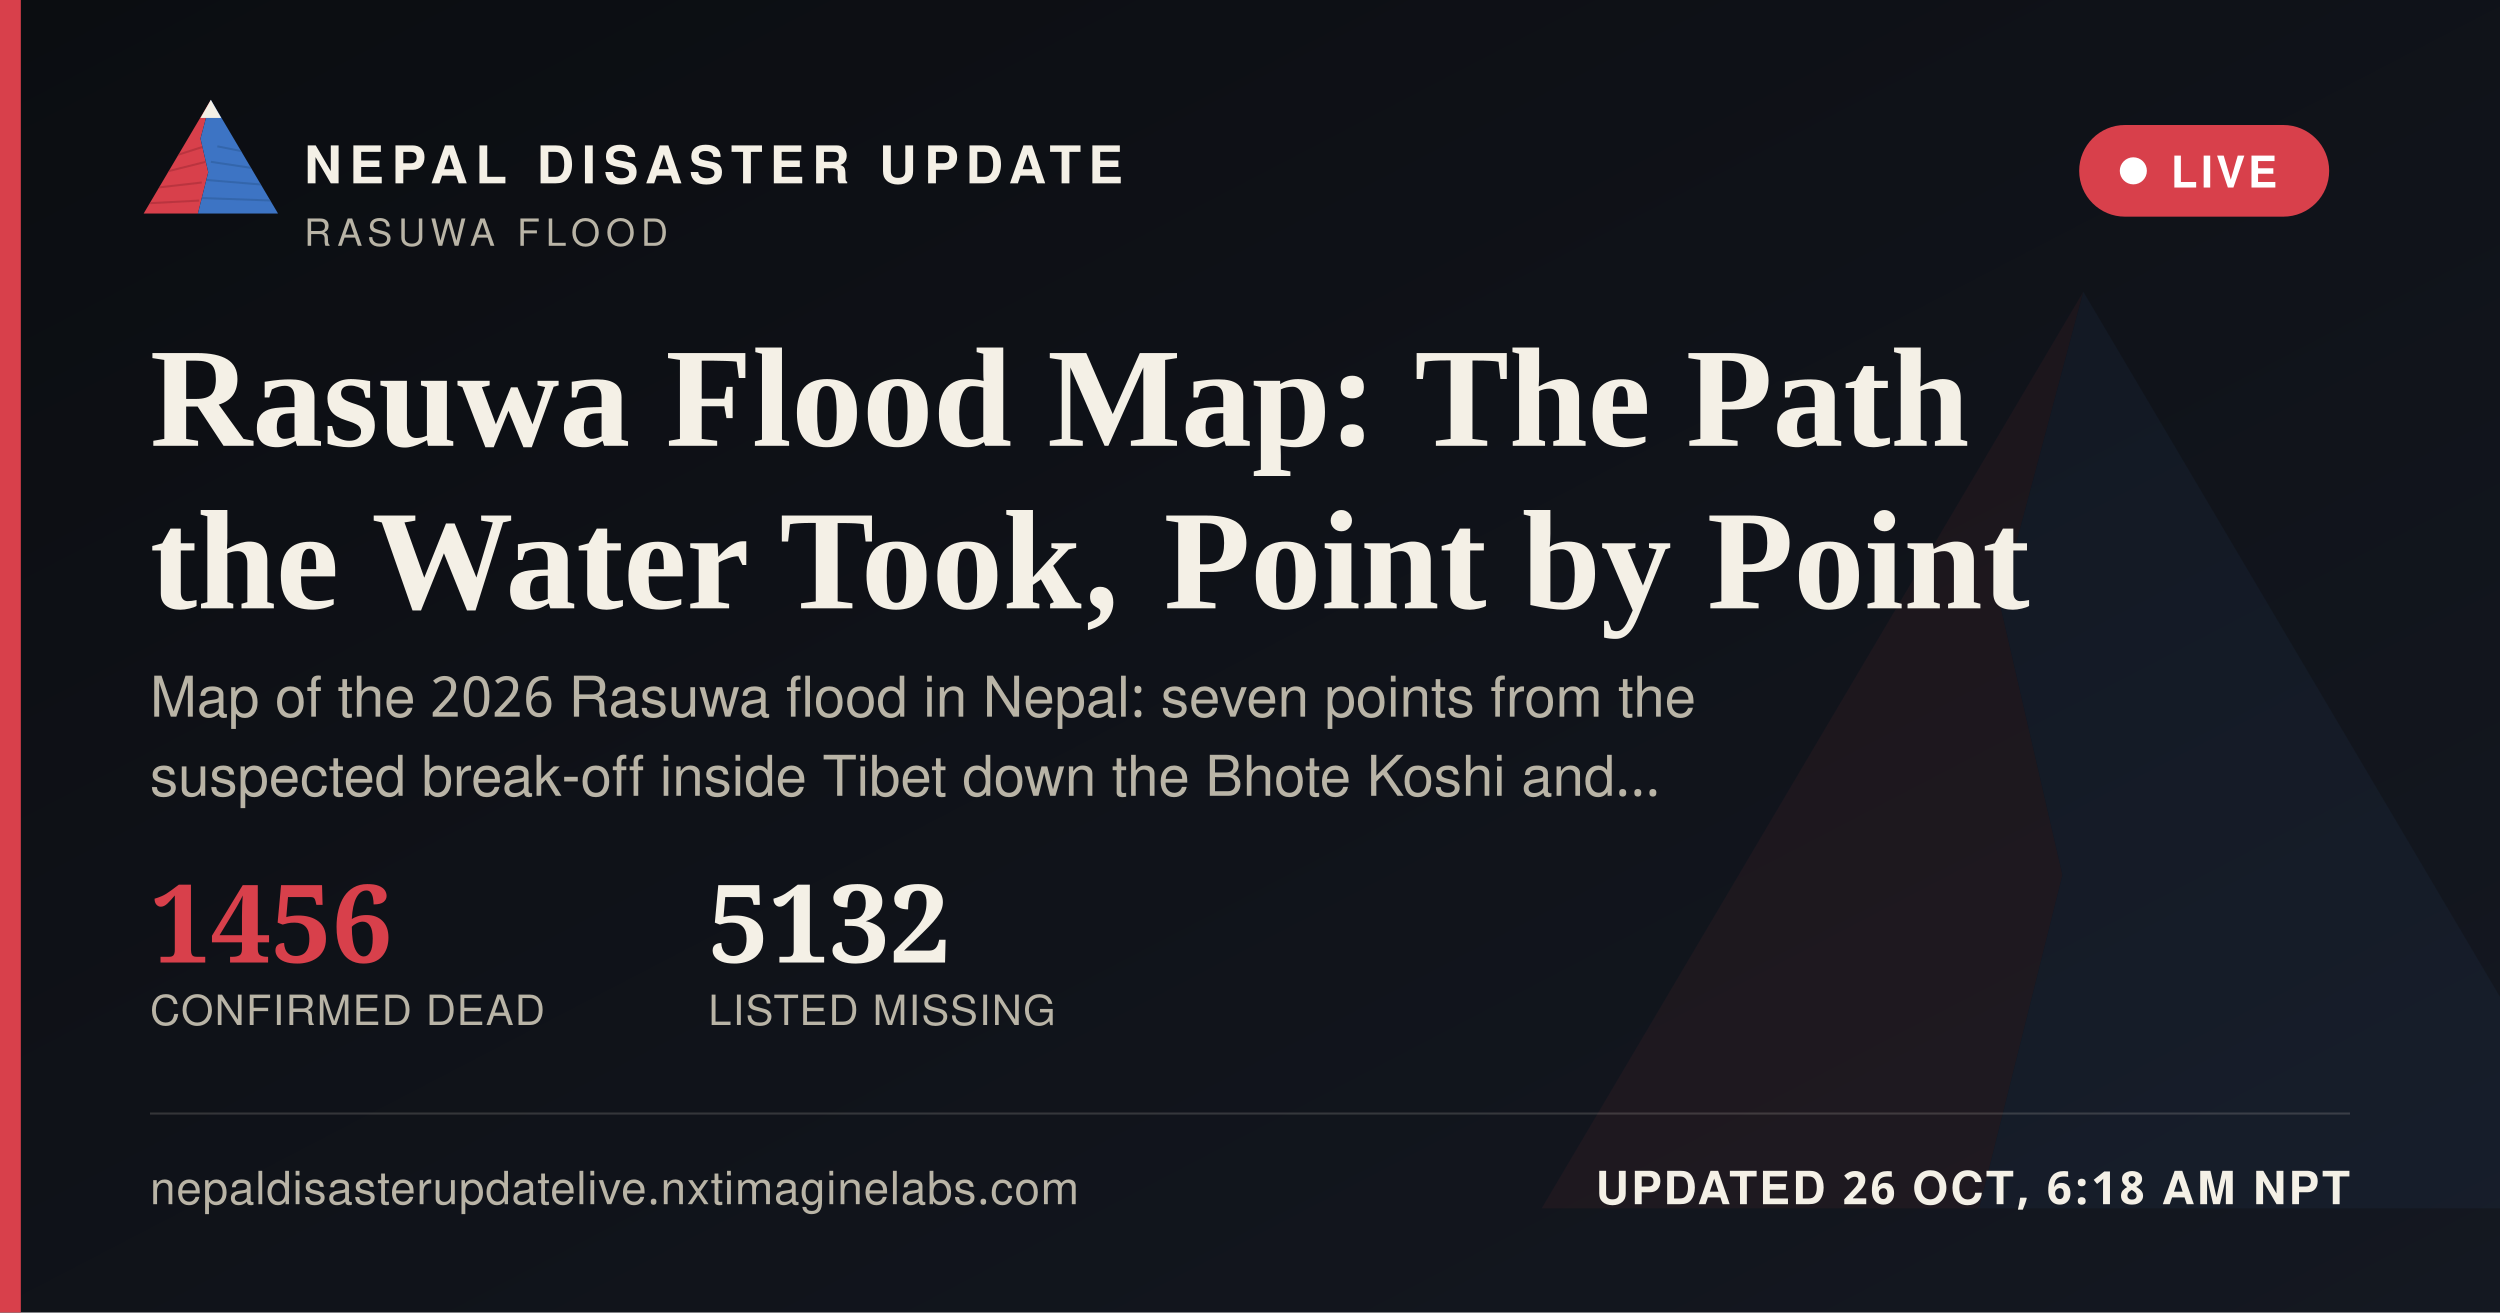
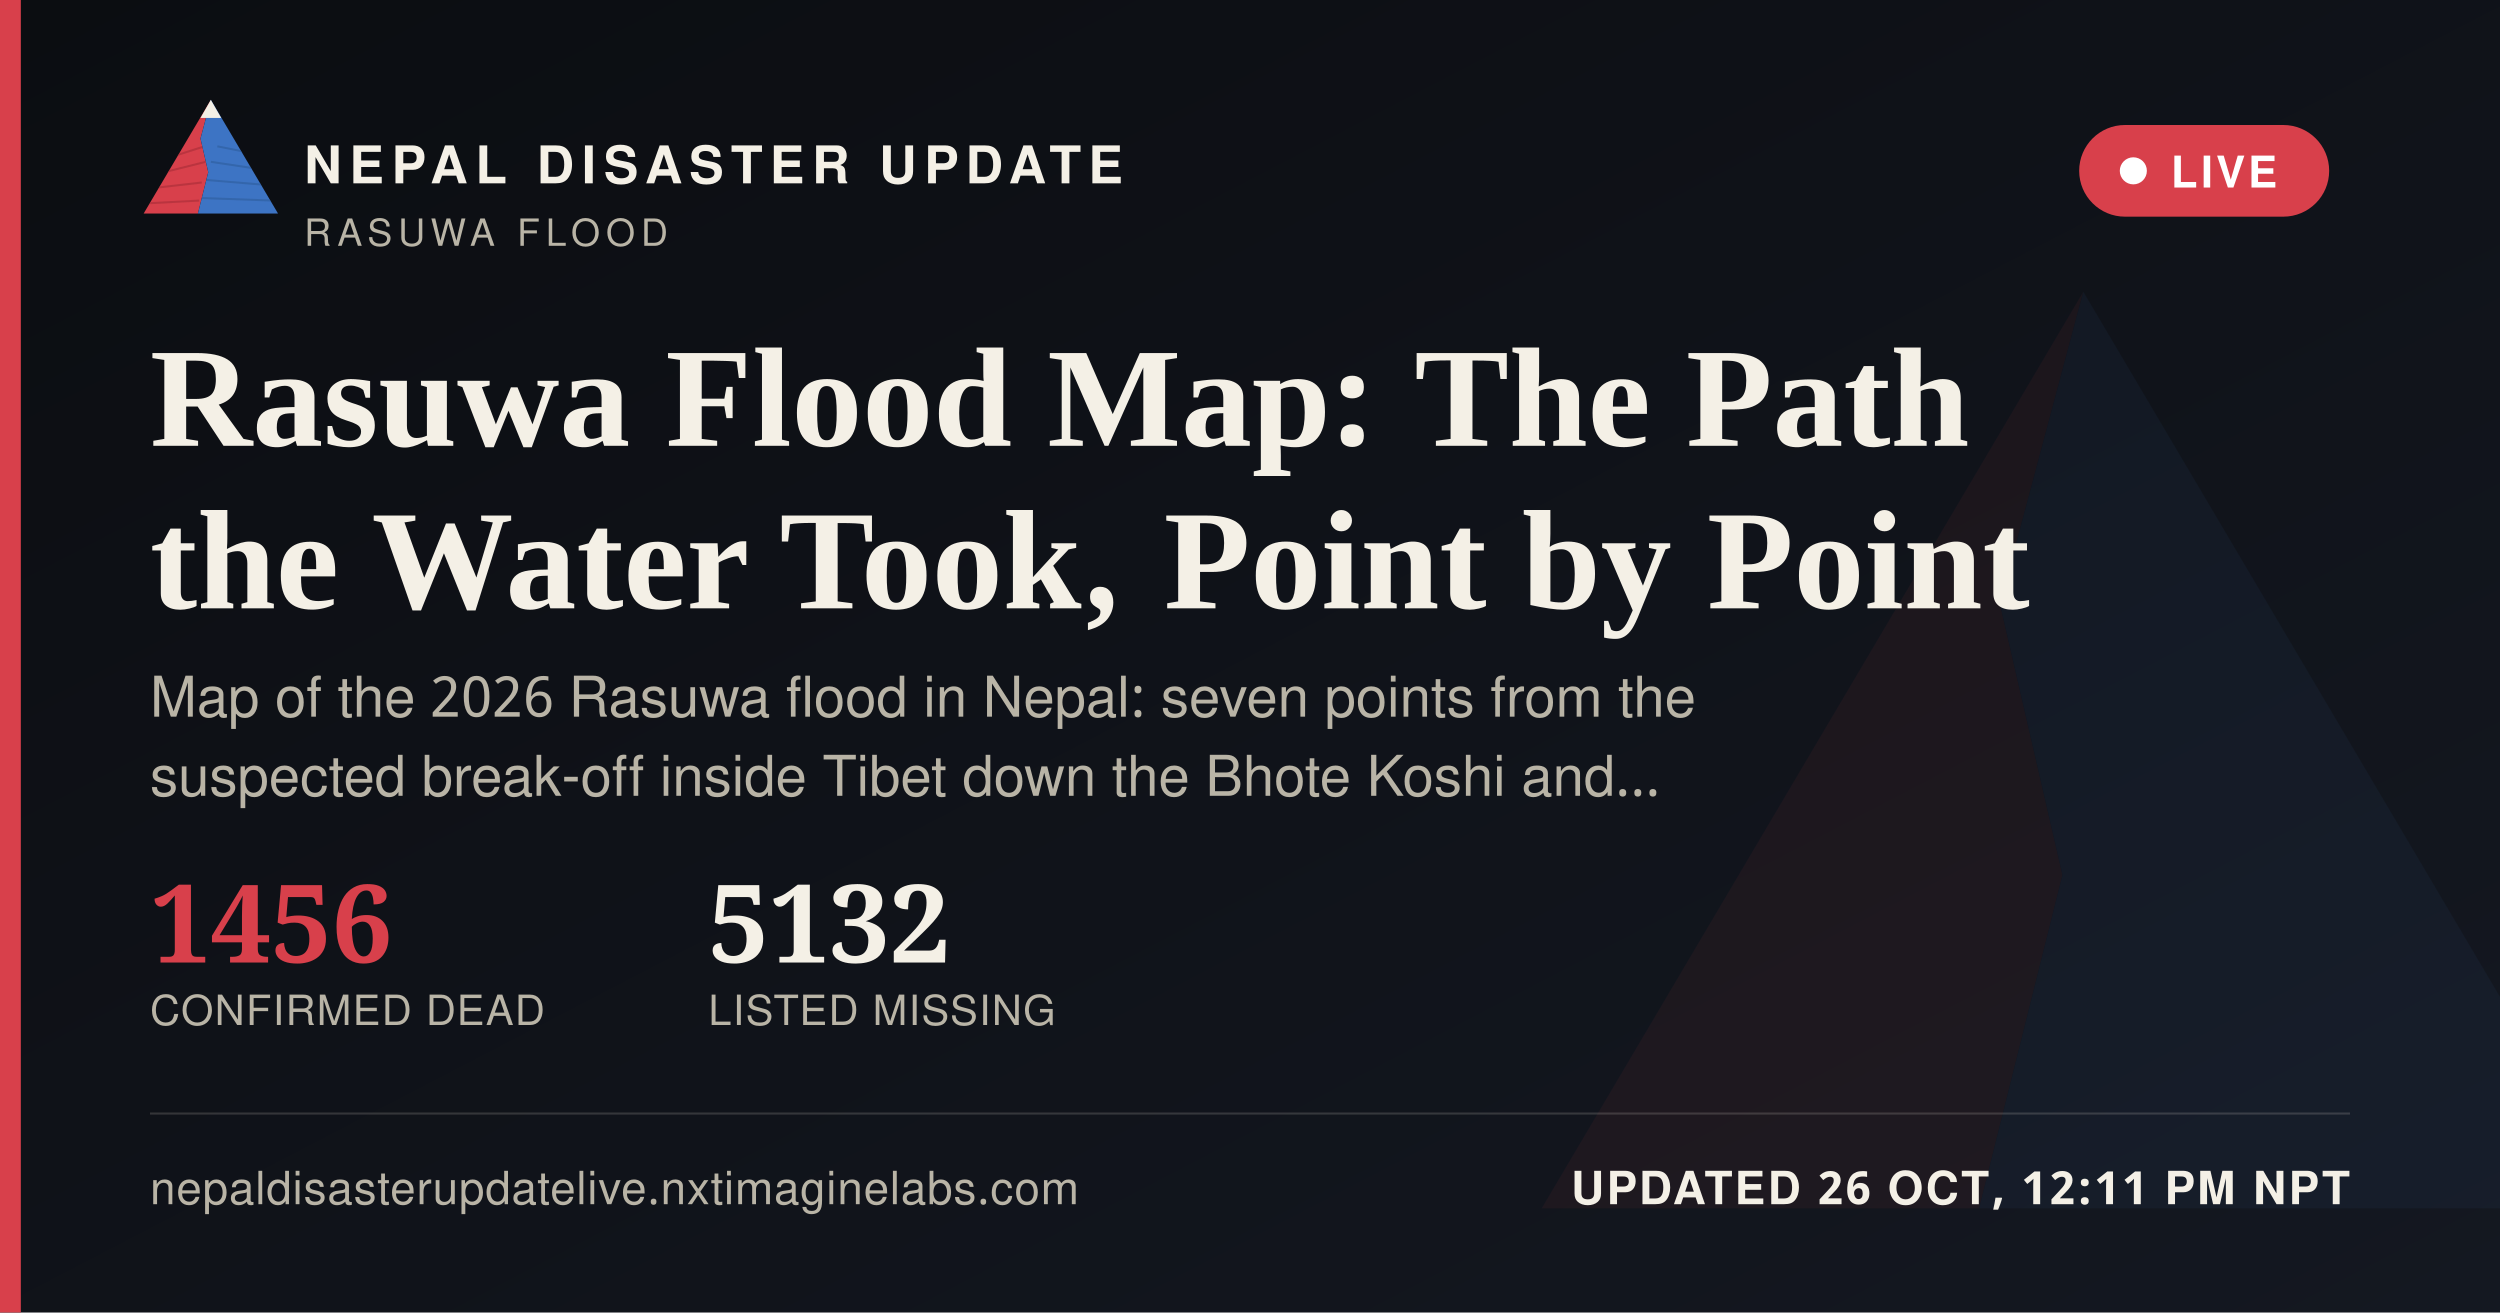
<svg xmlns="http://www.w3.org/2000/svg" width="1200" height="630" viewBox="0 0 1200 630">
  <defs>
    <linearGradient id="ogbg" x1="0" y1="0" x2="1" y2="1">
      <stop offset="0" stop-color="#0B0D11" />
      <stop offset="1" stop-color="#141821" />
    </linearGradient>
  </defs>
  <rect width="1200" height="630" fill="url(#ogbg)" />
  <g transform="translate(700,60) scale(5)" opacity="0.06">
    <polygon points="60,16 52,46 58,72 50,104 8,104" fill="#D8404B" />
    <polygon points="60,16 112,104 50,104 58,72 52,46" fill="#3D74C4" />
  </g>
  <rect x="0" y="0" width="10" height="630" fill="#D8404B" />
  <g transform="translate(64,38) scale(0.62)">
    <g>
      <defs>
        <clipPath id="ogLc">
          <polygon points="60,16 52,46 58,72 50,104 8,104" />
        </clipPath>
        <clipPath id="ogRc">
          <polygon points="60,16 112,104 50,104 58,72 52,46" />
        </clipPath>
      </defs>
      <polygon points="60,16 52,46 58,72 50,104 8,104" fill="#D8404B" />
      <g clip-path="url(#ogLc)" stroke="#A32A34" stroke-width="1.6" fill="none" opacity="0.55">
        <path d="M30,60 L55,52" />
        <path d="M24,72 L56,64" />
        <path d="M18,84 L53,80" />
        <path d="M13,96 L51,94" />
      </g>
      <polygon points="60,16 112,104 50,104 58,72 52,46" fill="#3D74C4" />
      <g clip-path="url(#ogRc)" stroke="#2A5793" stroke-width="1.6" fill="none" opacity="0.5">
        <path d="M65,52 L95,58" />
        <path d="M60,64 L100,70" />
        <path d="M56,78 L104,82" />
        <path d="M52,92 L108,94" />
      </g>
      <polygon points="60,16 52,30 68,30" fill="#F4F0E6" />
    </g>
  </g>
  <text x="146" y="88" font-family="'Public Sans', 'Noto Sans Devanagari', 'Helvetica Neue', Helvetica, Arial, sans-serif" font-size="25" font-weight="800" letter-spacing="3.6" fill="#F4F0E6">NEPAL DISASTER UPDATE</text>
  <text x="146" y="118" font-family="'Public Sans', 'Noto Sans Devanagari', 'Helvetica Neue', Helvetica, Arial, sans-serif" font-size="18" letter-spacing="2.8" fill="#B9B4A6">RASUWA FLOOD</text>
  <g>
    <rect x="998" y="60" width="120" height="44" rx="22" fill="#D8404B" stroke="none" />
    <circle cx="1024" cy="82" r="6.5" fill="#FFFFFF" />
    <text x="1042" y="90" font-family="'Public Sans', 'Noto Sans Devanagari', 'Helvetica Neue', Helvetica, Arial, sans-serif" font-size="21" font-weight="700" letter-spacing="1.6" fill="#FFFFFF">LIVE</text>
  </g>
  <text x="72" y="214" font-family="Newsreader, 'Noto Serif Devanagari', Georgia, 'Times New Roman', serif" font-size="68" font-weight="600" fill="#F4F0E6">Rasuwa Flood Map: The Path</text>
  <text x="72" y="292" font-family="Newsreader, 'Noto Serif Devanagari', Georgia, 'Times New Roman', serif" font-size="68" font-weight="600" fill="#F4F0E6">the Water Took, Point by Point</text>
  <text x="72" y="344" font-family="'Public Sans', 'Noto Sans Devanagari', 'Helvetica Neue', Helvetica, Arial, sans-serif" font-size="27" fill="#B9B4A6">Map of the 2026 Rasuwa flood in Nepal: seven points from the</text>
  <text x="72" y="382" font-family="'Public Sans', 'Noto Sans Devanagari', 'Helvetica Neue', Helvetica, Arial, sans-serif" font-size="27" fill="#B9B4A6">suspected break-off inside Tibet down the Bhote Koshi and…</text>
  <g transform="translate(72,462)">
    <text x="0" y="0" font-family="Newsreader, 'Noto Serif Devanagari', Georgia, 'Times New Roman', serif" font-size="52" font-weight="600" fill="#D8404B">1456</text>
    <text x="0" y="30" font-family="'Public Sans', 'Noto Sans Devanagari', 'Helvetica Neue', Helvetica, Arial, sans-serif" font-size="20" letter-spacing="0.6" fill="#B9B4A6">CONFIRMED DEAD</text>
    <text x="268" y="0" font-family="Newsreader, 'Noto Serif Devanagari', Georgia, 'Times New Roman', serif" font-size="52" font-weight="600" fill="#F4F0E6">5132</text>
    <text x="268" y="30" font-family="'Public Sans', 'Noto Sans Devanagari', 'Helvetica Neue', Helvetica, Arial, sans-serif" font-size="20" letter-spacing="0.6" fill="#B9B4A6">LISTED MISSING</text>
  </g>
  <rect x="72" y="534" width="1056" height="1" fill="rgba(244,240,230,0.16)" />
  <text x="72" y="578" font-family="'Public Sans', 'Noto Sans Devanagari', 'Helvetica Neue', Helvetica, Arial, sans-serif" font-size="22" fill="#B9B4A6" letter-spacing="0.4">nepaldisasterupdatelive.nxtimaginelabs.com</text>
-   <text x="1128" y="578" text-anchor="end" font-family="'Public Sans', 'Noto Sans Devanagari', 'Helvetica Neue', Helvetica, Arial, sans-serif" font-size="22" font-weight="700" letter-spacing="1.2" fill="#F4F0E6">UPDATED 26 OCT, 6:18 AM NPT</text>
+   <text x="1128" y="578" text-anchor="end" font-family="'Public Sans', 'Noto Sans Devanagari', 'Helvetica Neue', Helvetica, Arial, sans-serif" font-size="22" font-weight="700" letter-spacing="1.2" fill="#F4F0E6">UPDATED 26 OCT, 12:11 PM NPT</text>
</svg>
